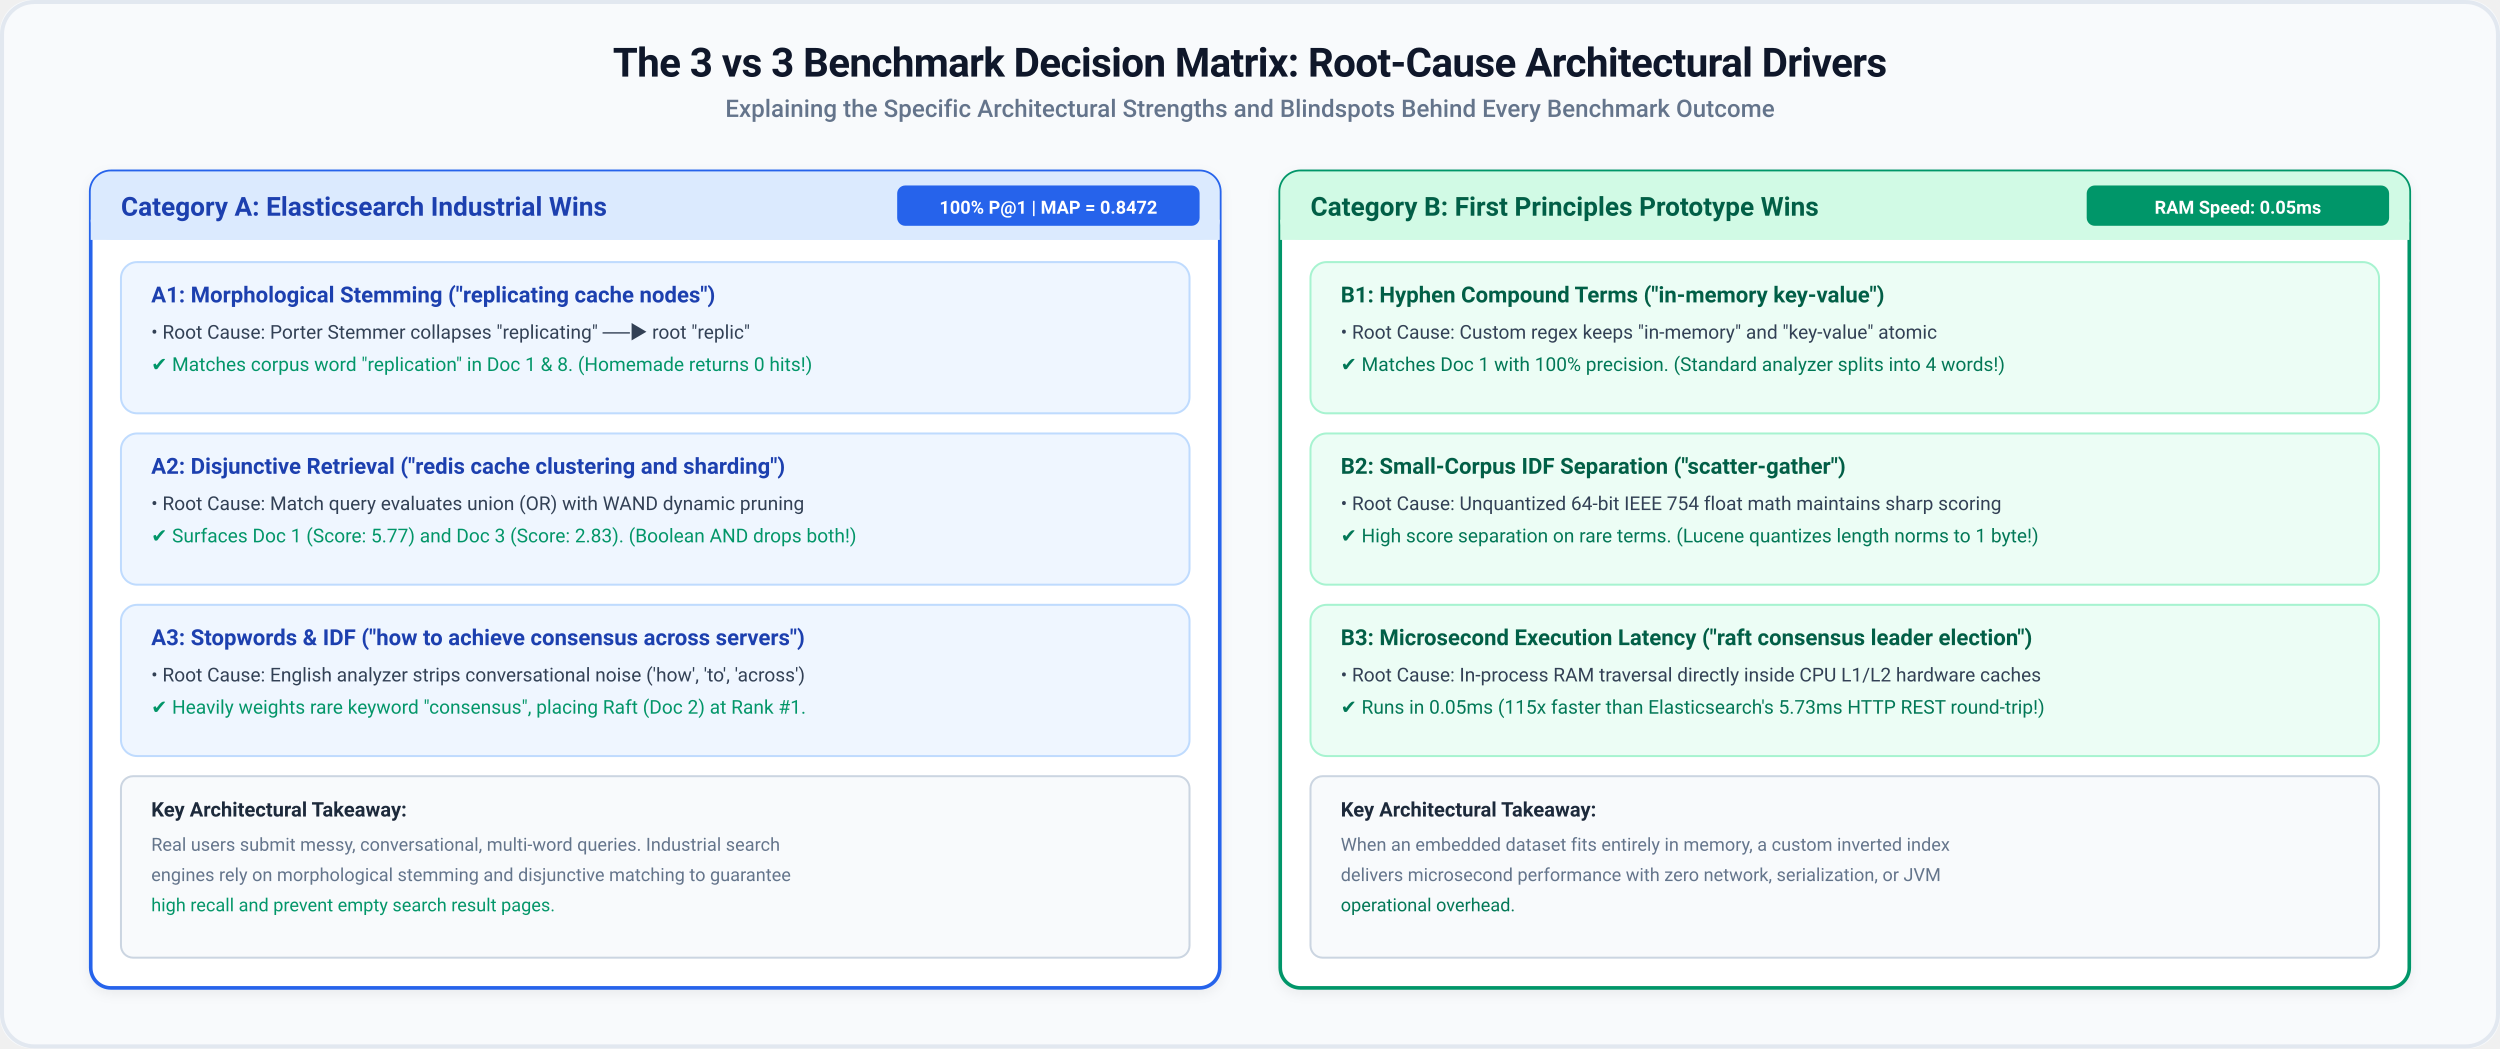
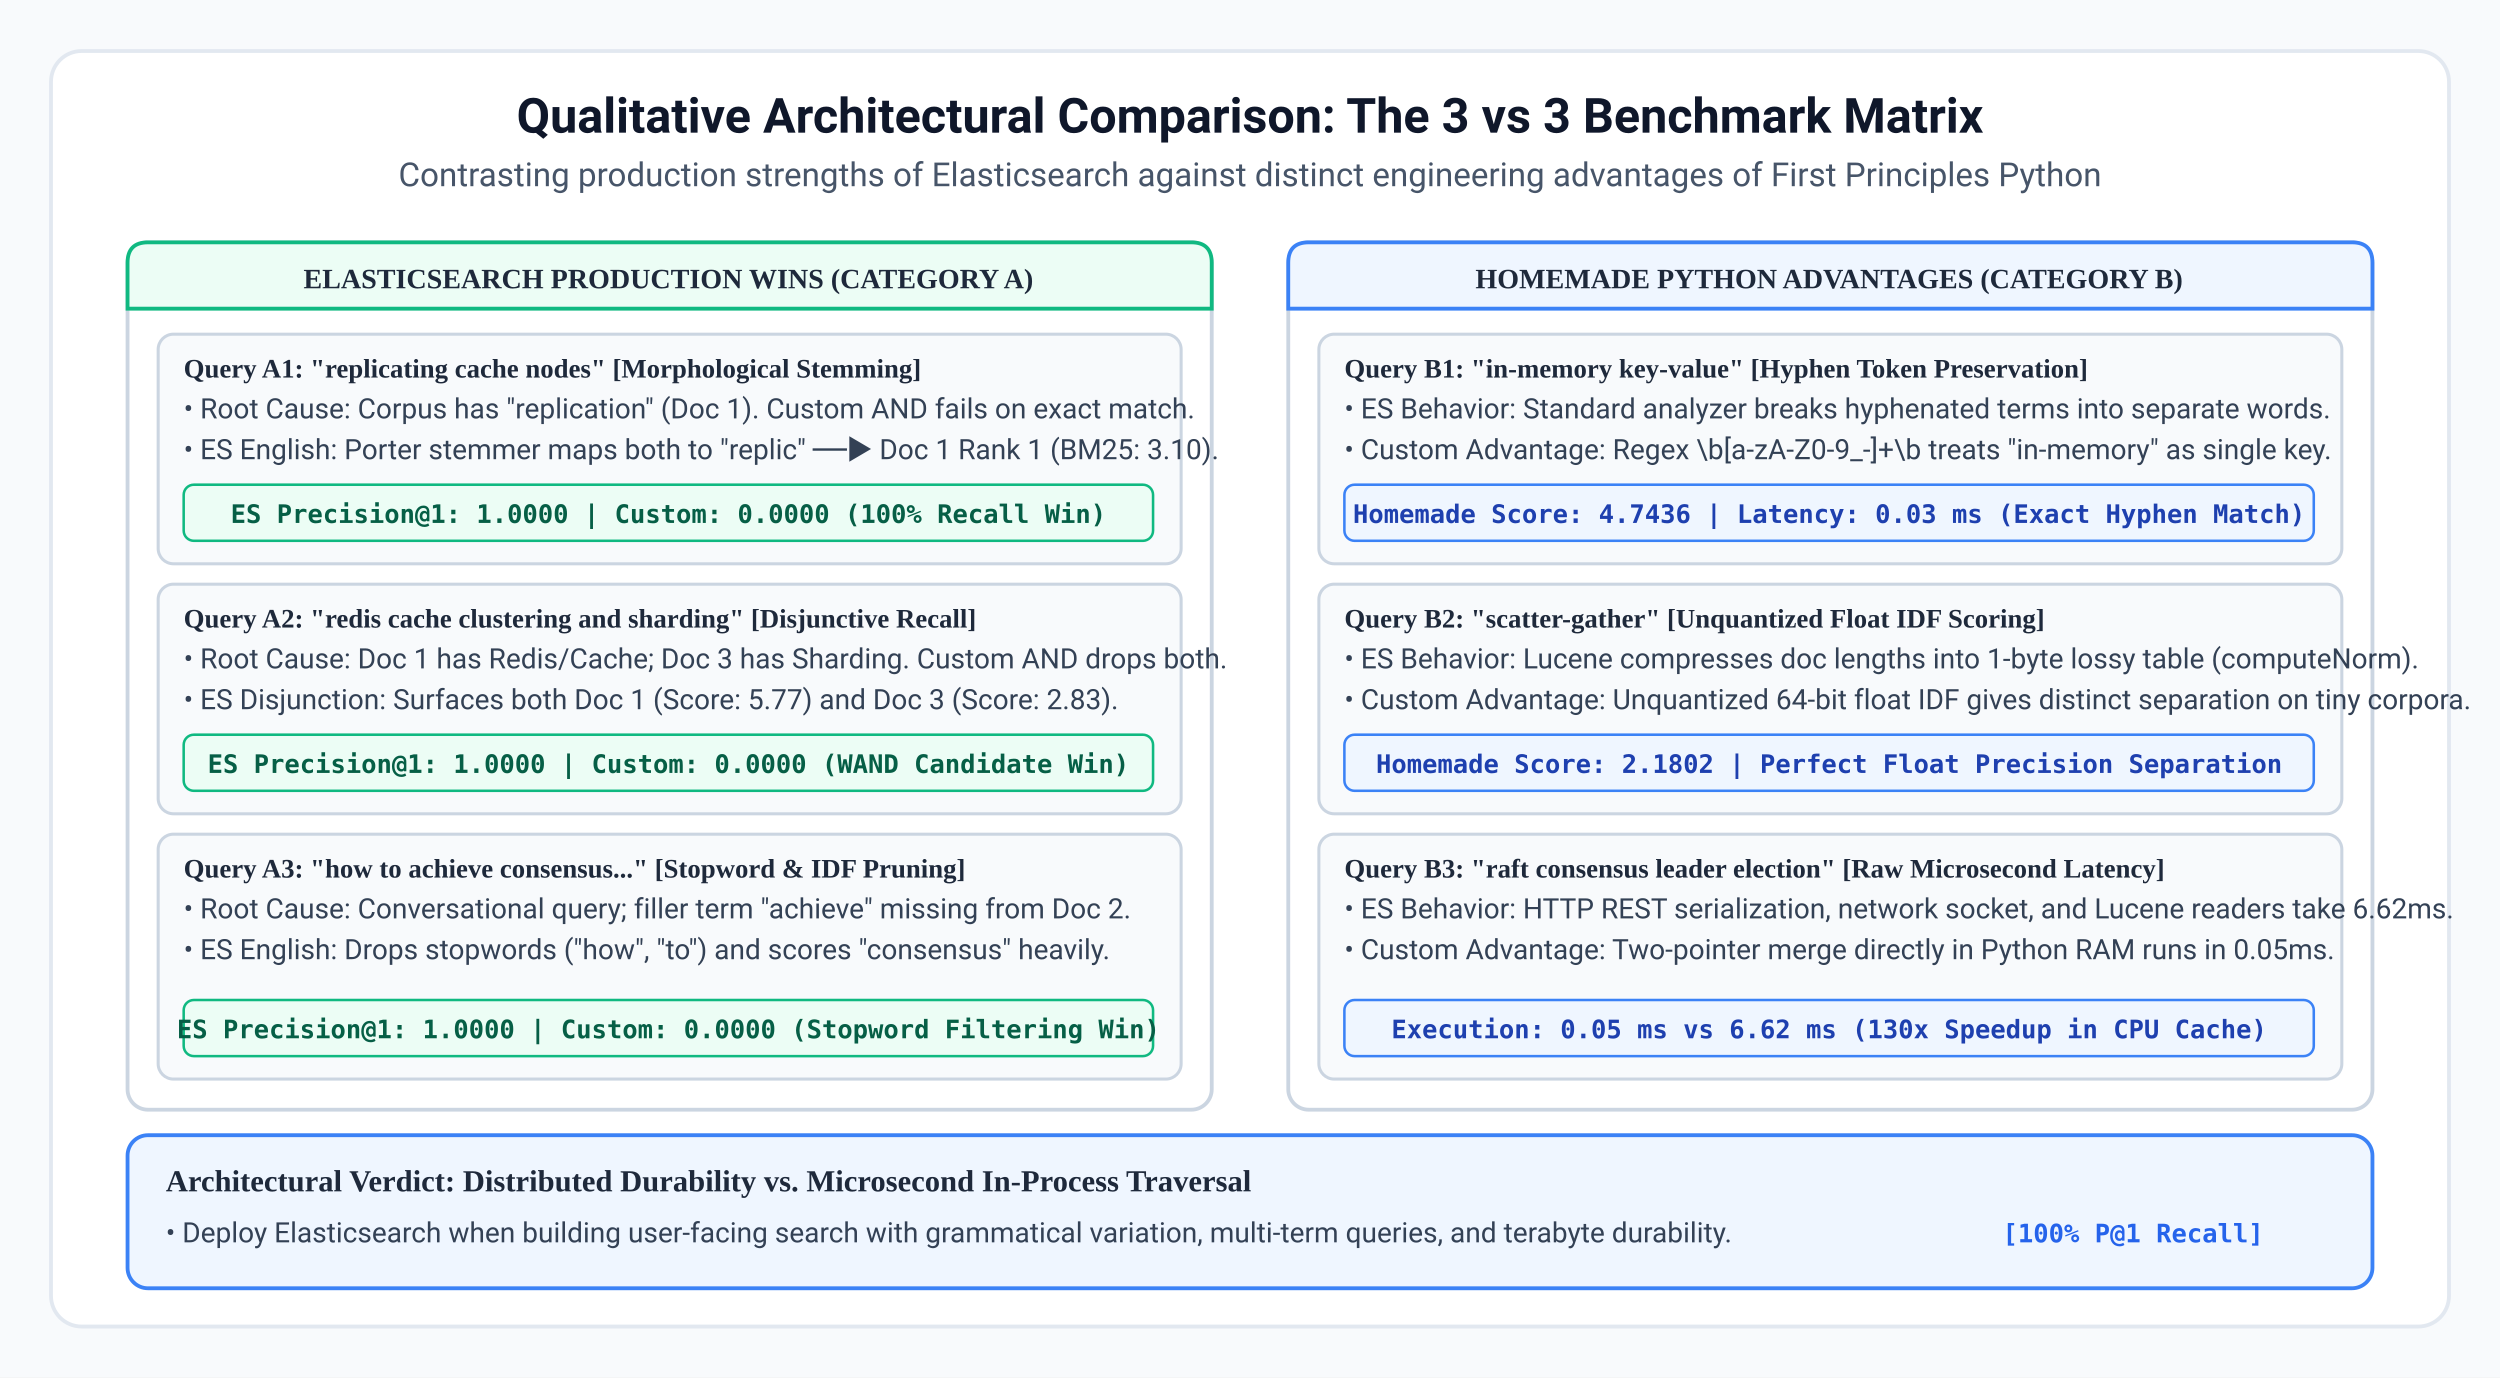
- <svg xmlns="http://www.w3.org/2000/svg" viewBox="0 0 1240 520" width="100%" height="100%">
+ <svg xmlns="http://www.w3.org/2000/svg" viewBox="0 0 980 540" width="100%" height="100%">
  <defs>
-     <marker id="arr-blue" viewBox="0 0 10 10" refX="6" refY="5" markerWidth="6" markerHeight="6" orient="auto-start-reverse">
-       <path d="M 0 1.5 L 8 5 L 0 8.5 z" fill="#2563EB" />
-     </marker>
-     <marker id="arr-green" viewBox="0 0 10 10" refX="6" refY="5" markerWidth="6" markerHeight="6" orient="auto-start-reverse">
-       <path d="M 0 1.5 L 8 5 L 0 8.5 z" fill="#059669" />
-     </marker>
-     <filter id="shadow" x="-5%" y="-5%" width="110%" height="110%">
-       <feDropShadow dx="0" dy="2" stdDeviation="3" flood-color="#0F172A" flood-opacity="0.06" />
-     </filter>
    <style>
-       @keyframes flow {
-         from { stroke-dashoffset: 24; }
-         to { stroke-dashoffset: 0; }
-       }
-       .flow-blue {
-         stroke: #2563EB;
-         stroke-width: 2.2;
-         stroke-dasharray: 6 6;
-         animation: flow 1s linear infinite;
-       }
-       .flow-green {
-         stroke: #059669;
-         stroke-width: 2.2;
-         stroke-dasharray: 6 6;
-         animation: flow 1s linear infinite;
-       }
-       .base-line {
-         fill: none;
-         stroke-linecap: round;
-         stroke-linejoin: round;
-       }
-       text {
-         font-family: -apple-system, BlinkMacSystemFont, "Segoe UI", Roboto, "Helvetica Neue", Arial, sans-serif;
-       }
+       .bg { fill: #F8FAFC; }
+       .card { fill: #FFFFFF; stroke: #CBD5E1; stroke-width: 1.5; rx: 8px; }
+       .card-header-blue { fill: #EFF6FF; stroke: #3B82F6; stroke-width: 1.5; }
+       .card-header-green { fill: #ECFDF5; stroke: #10B981; stroke-width: 1.5; }
+       .title-text { font-family: -apple-system, BlinkMacSystemFont, "Segoe UI", Roboto, sans-serif; font-weight: 700; font-size: 19px; fill: #0F172A; }
+       .subtitle-text { font-family: -apple-system, BlinkMacSystemFont, "Segoe UI", Roboto, sans-serif; font-size: 13px; fill: #475569; }
+       .body-text { font-family: -apple-system, BlinkMacSystemFont, "Segoe UI", Roboto, sans-serif; font-size: 11px; fill: #334155; }
+       .bold-text { font-weight: 600; fill: #1E293B; }
+       .mono-text { font-family: ui-monospace, SFMono-Regular, Menlo, monospace; font-size: 10px; }
+       .badge-text { font-family: ui-monospace, SFMono-Regular, Menlo, monospace; font-size: 10px; font-weight: 600; }
    </style>
  </defs>
-   <rect width="1240" height="520" fill="#F8FAFC" rx="16" />
-   <rect x="1" y="1" width="1238" height="518" fill="none" stroke="#E2E8F0" stroke-width="2" rx="16" />
-   <text x="620" y="38" text-anchor="middle" font-size="20" font-weight="700" fill="#0F172A" letter-spacing="-0.3">The 3 vs 3 Benchmark Decision Matrix: Root-Cause Architectural Drivers</text>
-   <text x="620" y="58" text-anchor="middle" font-size="12" font-weight="500" fill="#64748B">Explaining the Specific Architectural Strengths and Blindspots Behind Every Benchmark Outcome</text>
-   <g filter="url(#shadow)">
-     <rect x="45" y="85" width="560" height="405" fill="#FFFFFF" stroke="#2563EB" stroke-width="1.8" rx="10" />
-     <rect x="45" y="85" width="560" height="34" fill="#DBEAFE" rx="10" />
-     <path d="M 45 109 H 605 V 119 H 45 Z" fill="#DBEAFE" />
-     <text x="60" y="107" font-size="13" font-weight="700" fill="#1E40AF">Category A: Elasticsearch Industrial Wins</text>
-     <rect x="445" y="92" width="150" height="20" fill="#2563EB" rx="4" />
-     <text x="520" y="106" text-anchor="middle" font-size="9" font-weight="700" fill="#FFFFFF">100% P@1 | MAP = 0.8472</text>
-     <rect x="60" y="130" width="530" height="75" fill="#EFF6FF" stroke="#BFDBFE" rx="8" />
-     <text x="75" y="150" font-size="11" font-weight="700" fill="#1E40AF">A1: Morphological Stemming ("replicating cache nodes")</text>
-     <text x="75" y="168" font-size="9.5" fill="#334155">• Root Cause: Porter Stemmer collapses "replicating" ──▶ root "replic"</text>
-     <text x="75" y="184" font-size="9.5" fill="#059669">✔ Matches corpus word "replication" in Doc 1 &amp; 8. (Homemade returns 0 hits!)</text>
-     <rect x="60" y="215" width="530" height="75" fill="#EFF6FF" stroke="#BFDBFE" rx="8" />
-     <text x="75" y="235" font-size="11" font-weight="700" fill="#1E40AF">A2: Disjunctive Retrieval ("redis cache clustering and sharding")</text>
-     <text x="75" y="253" font-size="9.5" fill="#334155">• Root Cause: Match query evaluates union (OR) with WAND dynamic pruning</text>
-     <text x="75" y="269" font-size="9.5" fill="#059669">✔ Surfaces Doc 1 (Score: 5.77) and Doc 3 (Score: 2.83). (Boolean AND drops both!)</text>
-     <rect x="60" y="300" width="530" height="75" fill="#EFF6FF" stroke="#BFDBFE" rx="8" />
-     <text x="75" y="320" font-size="11" font-weight="700" fill="#1E40AF">A3: Stopwords &amp; IDF ("how to achieve consensus across servers")</text>
-     <text x="75" y="338" font-size="9.5" fill="#334155">• Root Cause: English analyzer strips conversational noise ('how', 'to', 'across')</text>
-     <text x="75" y="354" font-size="9.5" fill="#059669">✔ Heavily weights rare keyword "consensus", placing Raft (Doc 2) at Rank #1.</text>
-     <rect x="60" y="385" width="530" height="90" fill="#F8FAFC" stroke="#CBD5E1" rx="6" />
-     <text x="75" y="405" font-size="10" font-weight="700" fill="#1E293B">Key Architectural Takeaway:</text>
-     <text x="75" y="422" font-size="9" fill="#64748B">Real users submit messy, conversational, multi-word queries. Industrial search</text>
-     <text x="75" y="437" font-size="9" fill="#64748B">engines rely on morphological stemming and disjunctive matching to guarantee</text>
-     <text x="75" y="452" font-size="9" fill="#059669">high recall and prevent empty search result pages.</text>
+   <rect width="980" height="540" class="bg" />
+   <rect x="20" y="20" width="940" height="500" fill="#FFFFFF" stroke="#E2E8F0" stroke-width="1.5" rx="12" />
+   <text x="490" y="52" text-anchor="middle" class="title-text">Qualitative Architectural Comparison: The 3 vs 3 Benchmark Matrix</text>
+   <text x="490" y="73" text-anchor="middle" class="subtitle-text">Contrasting production strengths of Elasticsearch against distinct engineering advantages of First Principles Python</text>
+   <g transform="translate(50, 95)">
+     <rect width="425" height="340" class="card" stroke="#10B981" />
+     <path d="M 0 8 Q 0 0 8 0 L 417 0 Q 425 0 425 8 L 425 26 L 0 26 Z" class="card-header-green" />
+     <text x="212" y="18" text-anchor="middle" class="bold-text" fill="#065F46" font-size="11">ELASTICSEARCH PRODUCTION WINS (CATEGORY A)</text>
+     <g transform="translate(12, 36)">
+       <rect width="401" height="90" fill="#F8FAFC" stroke="#CBD5E1" stroke-width="1.2" rx="6" />
+       <text x="10" y="17" class="bold-text" font-size="10.5" fill="#065F46">Query A1: "replicating cache nodes" [Morphological Stemming]</text>
+       <text x="10" y="33" class="body-text">• Root Cause: Corpus has "replication" (Doc 1). Custom AND fails on exact match.</text>
+       <text x="10" y="49" class="body-text">• ES English: Porter stemmer maps both to "replic" ──▶ Doc 1 Rank 1 (BM25: 3.10).</text>
+       <rect x="10" y="59" width="380" height="22" fill="#ECFDF5" stroke="#10B981" rx="4" />
+       <text x="200" y="74" text-anchor="middle" class="badge-text" fill="#065F46">ES Precision@1: 1.0000 | Custom: 0.0000 (100% Recall Win)</text>
+     </g>
+     <g transform="translate(12, 134)">
+       <rect width="401" height="90" fill="#F8FAFC" stroke="#CBD5E1" stroke-width="1.2" rx="6" />
+       <text x="10" y="17" class="bold-text" font-size="10.5" fill="#065F46">Query A2: "redis cache clustering and sharding" [Disjunctive Recall]</text>
+       <text x="10" y="33" class="body-text">• Root Cause: Doc 1 has Redis/Cache; Doc 3 has Sharding. Custom AND drops both.</text>
+       <text x="10" y="49" class="body-text">• ES Disjunction: Surfaces both Doc 1 (Score: 5.77) and Doc 3 (Score: 2.83).</text>
+       <rect x="10" y="59" width="380" height="22" fill="#ECFDF5" stroke="#10B981" rx="4" />
+       <text x="200" y="74" text-anchor="middle" class="badge-text" fill="#065F46">ES Precision@1: 1.0000 | Custom: 0.0000 (WAND Candidate Win)</text>
+     </g>
+     <g transform="translate(12, 232)">
+       <rect width="401" height="96" fill="#F8FAFC" stroke="#CBD5E1" stroke-width="1.2" rx="6" />
+       <text x="10" y="17" class="bold-text" font-size="10.5" fill="#065F46">Query A3: "how to achieve consensus..." [Stopword &amp; IDF Pruning]</text>
+       <text x="10" y="33" class="body-text">• Root Cause: Conversational query; filler term "achieve" missing from Doc 2.</text>
+       <text x="10" y="49" class="body-text">• ES English: Drops stopwords ("how", "to") and scores "consensus" heavily.</text>
+       <rect x="10" y="65" width="380" height="22" fill="#ECFDF5" stroke="#10B981" rx="4" />
+       <text x="200" y="80" text-anchor="middle" class="badge-text" fill="#065F46">ES Precision@1: 1.0000 | Custom: 0.0000 (Stopword Filtering Win)</text>
+     </g>
  </g>
-   <g filter="url(#shadow)">
-     <rect x="635" y="85" width="560" height="405" fill="#FFFFFF" stroke="#059669" stroke-width="1.8" rx="10" />
-     <rect x="635" y="85" width="560" height="34" fill="#D1FAE5" rx="10" />
-     <path d="M 635 109 H 1195 V 119 H 635 Z" fill="#D1FAE5" />
-     <text x="650" y="107" font-size="13" font-weight="700" fill="#065F46">Category B: First Principles Prototype Wins</text>
-     <rect x="1035" y="92" width="150" height="20" fill="#059669" rx="4" />
-     <text x="1110" y="106" text-anchor="middle" font-size="9" font-weight="700" fill="#FFFFFF">RAM Speed: 0.05ms</text>
-     <rect x="650" y="130" width="530" height="75" fill="#ECFDF5" stroke="#A7F3D0" rx="8" />
-     <text x="665" y="150" font-size="11" font-weight="700" fill="#065F46">B1: Hyphen Compound Terms ("in-memory key-value")</text>
-     <text x="665" y="168" font-size="9.5" fill="#334155">• Root Cause: Custom regex keeps "in-memory" and "key-value" atomic</text>
-     <text x="665" y="184" font-size="9.5" fill="#047857">✔ Matches Doc 1 with 100% precision. (Standard analyzer splits into 4 words!)</text>
-     <rect x="650" y="215" width="530" height="75" fill="#ECFDF5" stroke="#A7F3D0" rx="8" />
-     <text x="665" y="235" font-size="11" font-weight="700" fill="#065F46">B2: Small-Corpus IDF Separation ("scatter-gather")</text>
-     <text x="665" y="253" font-size="9.5" fill="#334155">• Root Cause: Unquantized 64-bit IEEE 754 float math maintains sharp scoring</text>
-     <text x="665" y="269" font-size="9.5" fill="#047857">✔ High score separation on rare terms. (Lucene quantizes length norms to 1 byte!)</text>
-     <rect x="650" y="300" width="530" height="75" fill="#ECFDF5" stroke="#A7F3D0" rx="8" />
-     <text x="665" y="320" font-size="11" font-weight="700" fill="#065F46">B3: Microsecond Execution Latency ("raft consensus leader election")</text>
-     <text x="665" y="338" font-size="9.5" fill="#334155">• Root Cause: In-process RAM traversal directly inside CPU L1/L2 hardware caches</text>
-     <text x="665" y="354" font-size="9.5" fill="#047857">✔ Runs in 0.05ms (115x faster than Elasticsearch's 5.73ms HTTP REST round-trip!)</text>
-     <rect x="650" y="385" width="530" height="90" fill="#F8FAFC" stroke="#CBD5E1" rx="6" />
-     <text x="665" y="405" font-size="10" font-weight="700" fill="#1E293B">Key Architectural Takeaway:</text>
-     <text x="665" y="422" font-size="9" fill="#64748B">When an embedded dataset fits entirely in memory, a custom inverted index</text>
-     <text x="665" y="437" font-size="9" fill="#64748B">delivers microsecond performance with zero network, serialization, or JVM</text>
-     <text x="665" y="452" font-size="9" fill="#047857">operational overhead.</text>
+   <g transform="translate(505, 95)">
+     <rect width="425" height="340" class="card" stroke="#3B82F6" />
+     <path d="M 0 8 Q 0 0 8 0 L 417 0 Q 425 0 425 8 L 425 26 L 0 26 Z" class="card-header-blue" />
+     <text x="212" y="18" text-anchor="middle" class="bold-text" fill="#1E40AF" font-size="11">HOMEMADE PYTHON ADVANTAGES (CATEGORY B)</text>
+     <g transform="translate(12, 36)">
+       <rect width="401" height="90" fill="#F8FAFC" stroke="#CBD5E1" stroke-width="1.2" rx="6" />
+       <text x="10" y="17" class="bold-text" font-size="10.5" fill="#1E40AF">Query B1: "in-memory key-value" [Hyphen Token Preservation]</text>
+       <text x="10" y="33" class="body-text">• ES Behavior: Standard analyzer breaks hyphenated terms into separate words.</text>
+       <text x="10" y="49" class="body-text">• Custom Advantage: Regex \b[a-zA-Z0-9_-]+\b treats "in-memory" as single key.</text>
+       <rect x="10" y="59" width="380" height="22" fill="#EFF6FF" stroke="#3B82F6" rx="4" />
+       <text x="200" y="74" text-anchor="middle" class="badge-text" fill="#1E40AF">Homemade Score: 4.7436 | Latency: 0.03 ms (Exact Hyphen Match)</text>
+     </g>
+     <g transform="translate(12, 134)">
+       <rect width="401" height="90" fill="#F8FAFC" stroke="#CBD5E1" stroke-width="1.2" rx="6" />
+       <text x="10" y="17" class="bold-text" font-size="10.5" fill="#1E40AF">Query B2: "scatter-gather" [Unquantized Float IDF Scoring]</text>
+       <text x="10" y="33" class="body-text">• ES Behavior: Lucene compresses doc lengths into 1-byte lossy table (computeNorm).</text>
+       <text x="10" y="49" class="body-text">• Custom Advantage: Unquantized 64-bit float IDF gives distinct separation on tiny corpora.</text>
+       <rect x="10" y="59" width="380" height="22" fill="#EFF6FF" stroke="#3B82F6" rx="4" />
+       <text x="200" y="74" text-anchor="middle" class="badge-text" fill="#1E40AF">Homemade Score: 2.1802 | Perfect Float Precision Separation</text>
+     </g>
+     <g transform="translate(12, 232)">
+       <rect width="401" height="96" fill="#F8FAFC" stroke="#CBD5E1" stroke-width="1.2" rx="6" />
+       <text x="10" y="17" class="bold-text" font-size="10.5" fill="#1E40AF">Query B3: "raft consensus leader election" [Raw Microsecond Latency]</text>
+       <text x="10" y="33" class="body-text">• ES Behavior: HTTP REST serialization, network socket, and Lucene readers take 6.62ms.</text>
+       <text x="10" y="49" class="body-text">• Custom Advantage: Two-pointer merge directly in Python RAM runs in 0.05ms.</text>
+       <rect x="10" y="65" width="380" height="22" fill="#EFF6FF" stroke="#3B82F6" rx="4" />
+       <text x="200" y="80" text-anchor="middle" class="badge-text" fill="#1E40AF">Execution: 0.05 ms vs 6.62 ms (130x Speedup in CPU Cache)</text>
+     </g>
+   </g>
+   <g transform="translate(50, 445)">
+     <rect width="880" height="60" fill="#EFF6FF" stroke="#3B82F6" stroke-width="1.5" rx="8" />
+     <text x="15" y="22" class="bold-text" font-size="12" fill="#1E40AF">Architectural Verdict: Distributed Durability vs. Microsecond In-Process Traversal</text>
+     <text x="15" y="42" class="body-text">• Deploy Elasticsearch when building user-facing search with grammatical variation, multi-term queries, and terabyte durability.</text>
+     <text x="735" y="42" class="badge-text" fill="#2563EB">[100% P@1 Recall]</text>
  </g>
</svg>
